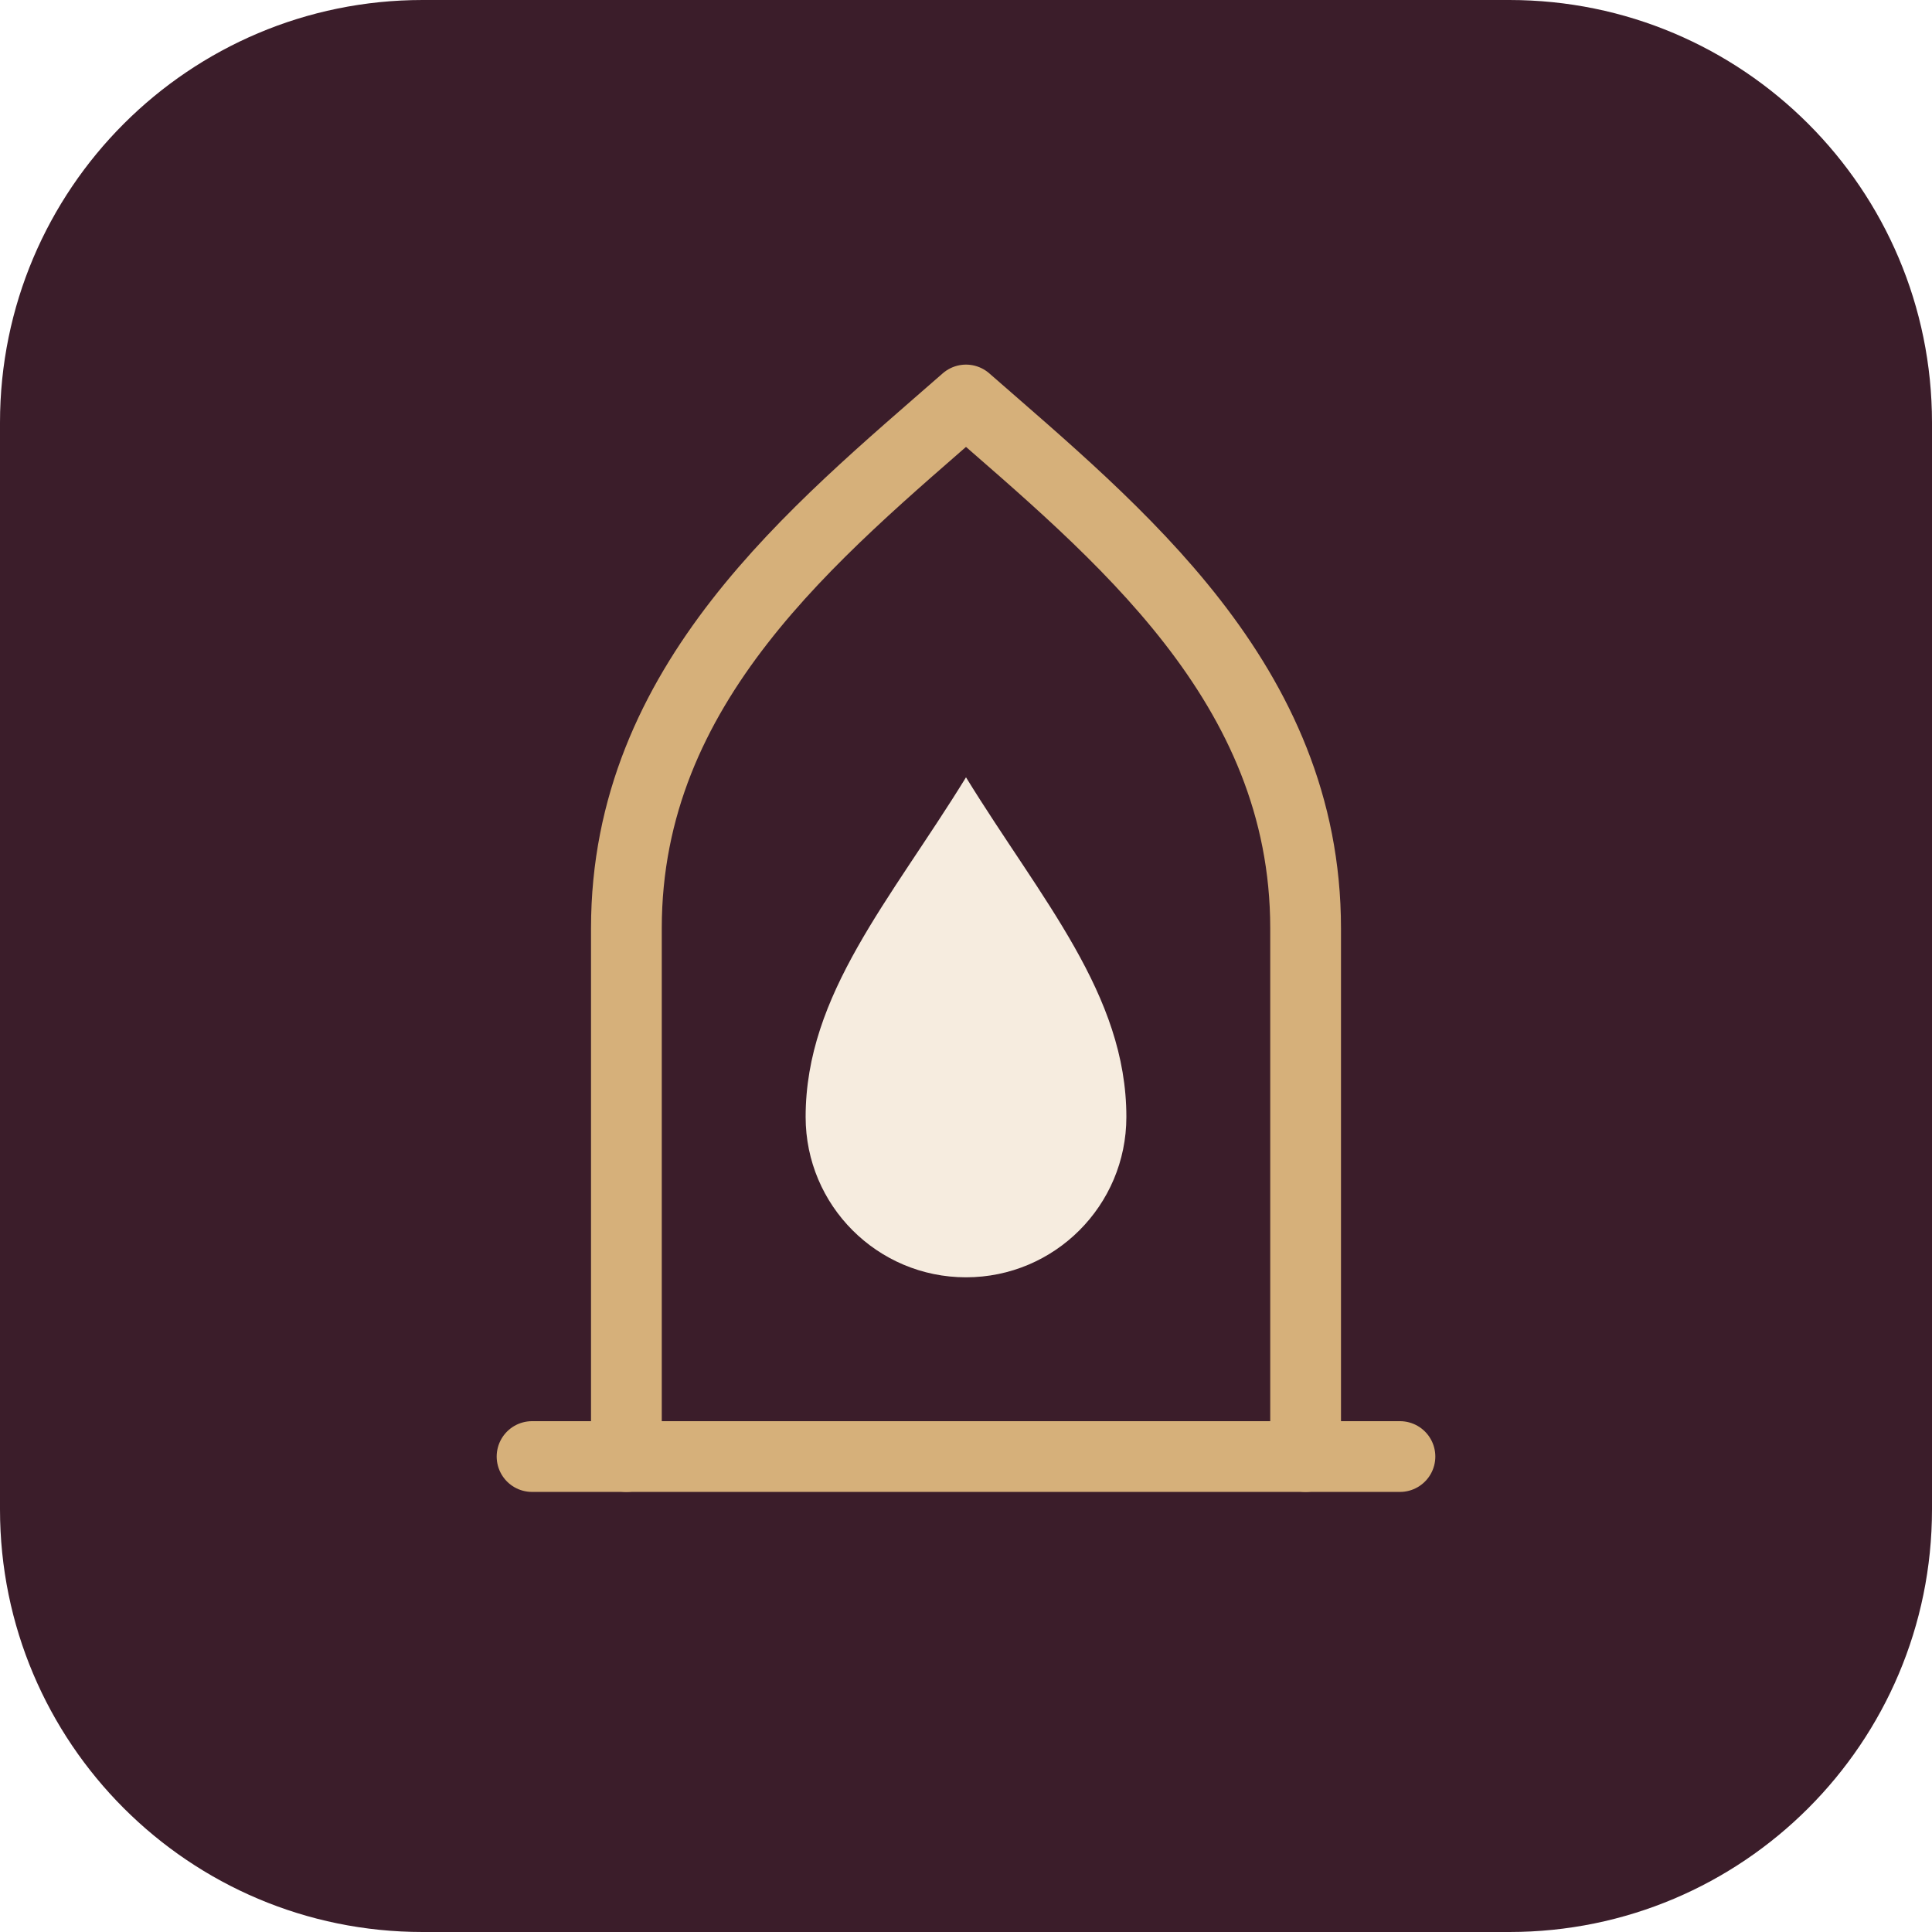
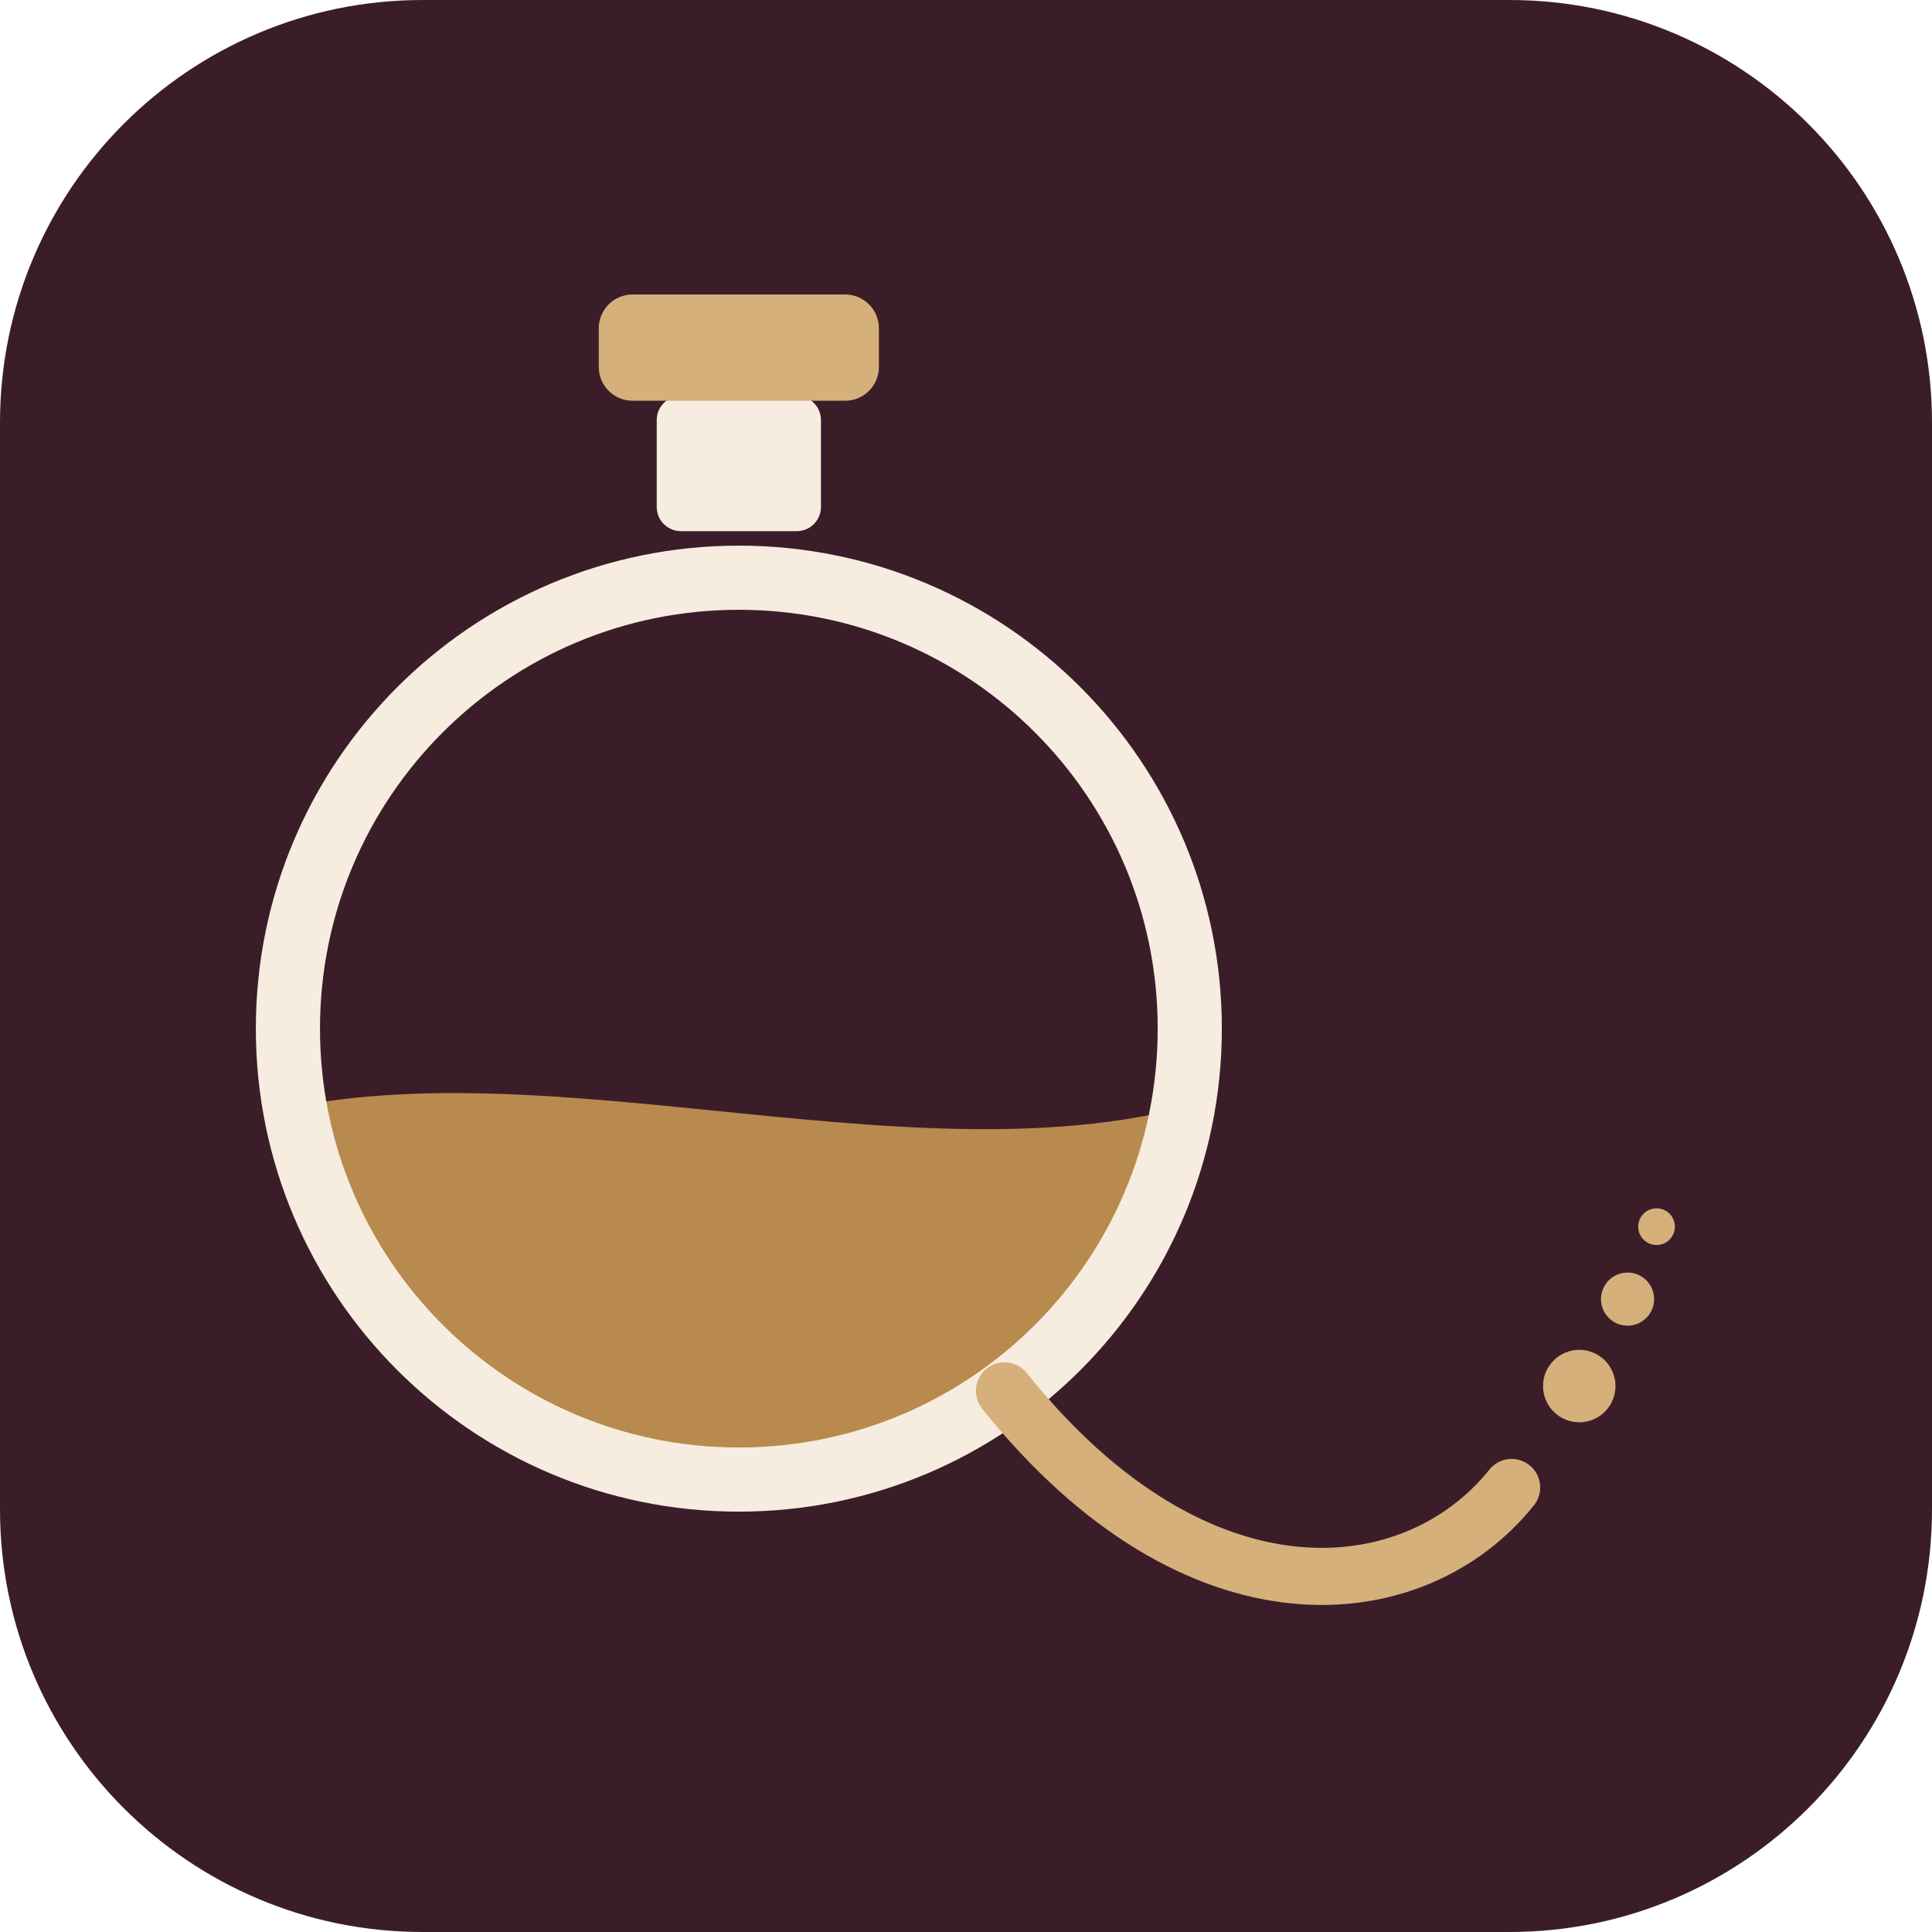
<svg xmlns="http://www.w3.org/2000/svg" viewBox="0 0 512 512" role="img" aria-label="Aquzora">
  <rect width="512" height="512" rx="112" fill="#3b1d2a" />
-   <g transform="translate(131 96) scale(2.5)">
-     <path d="M14 116 V60 C14 34 34 18 50 4 C66 18 86 34 86 60 V116" fill="none" stroke="#d6b07a" stroke-width="7.5" stroke-linecap="round" stroke-linejoin="round" />
-     <path d="M50 44 C58 57 67 67 67 80 A17 17 0 0 1 33 80 C33 67 42 57 50 44 Z" fill="#f6ecdf" />
-     <path d="M4 116 H96" stroke="#d6b07a" stroke-width="7.5" stroke-linecap="round" />
+   <g transform="translate(195.8 272.6)">
+     <clipPath id="qi">
+       <circle r="112.70" />
+     </clipPath>
+     <path clip-path="url(#qi)" d="M-128 23.04 C-51.20 2.56 51.20 43.52 128 17.92 V128 H-128 Z" fill="#b98a4e" />
+     <circle r="119.50" fill="none" stroke="#f6ecdf" stroke-width="17" />
+     <rect x="-21.76" y="-167.68" width="43.52" height="35.84" rx="6.40" fill="#f6ecdf" />
+     <rect x="-37.12" y="-194.56" width="74.24" height="28.16" rx="8.96" fill="#d6b07a" />
+     <path d="M70.40 96.00 C121.60 160.00 179.20 153.60 204.80 121.60" fill="none" stroke="#d6b07a" stroke-width="15.13" stroke-linecap="round" />
+     <circle cx="222.72" cy="94.72" r="9.60" fill="#d6b07a" />
+     <circle cx="235.52" cy="71.68" r="7.04" fill="#d6b07a" />
+     <circle cx="243.20" cy="52.48" r="4.86" fill="#d6b07a" />
  </g>
</svg>
